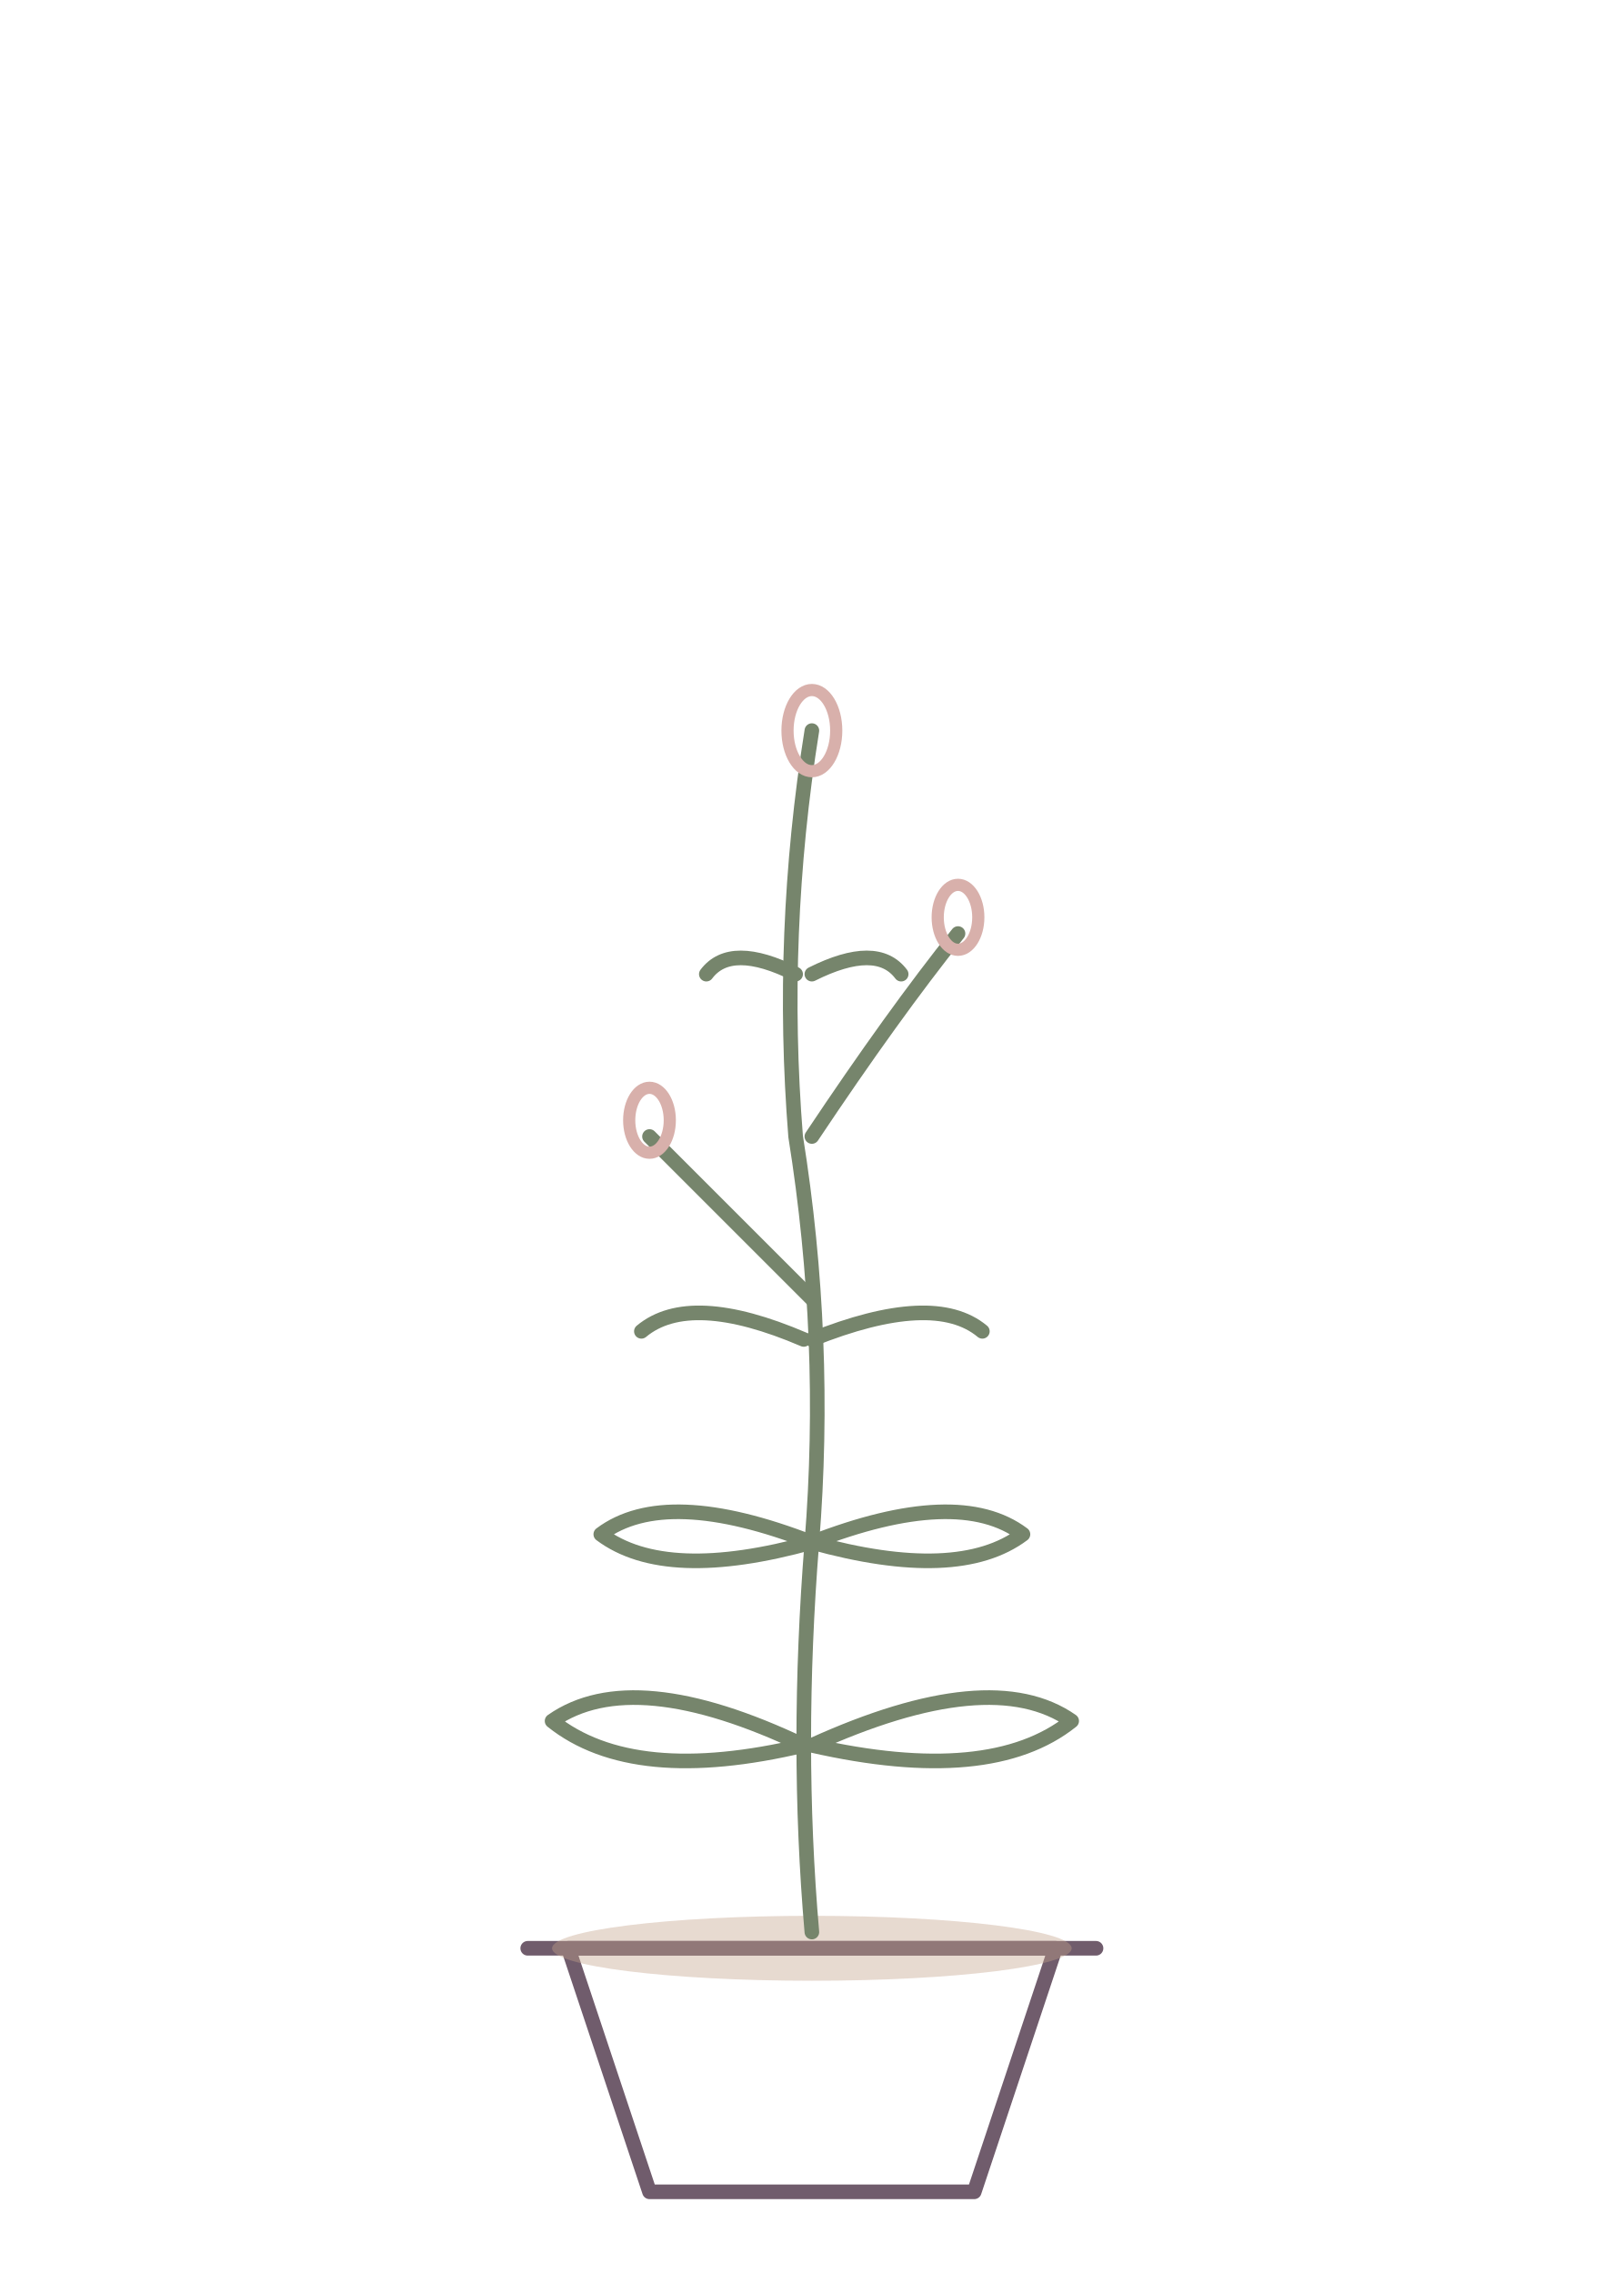
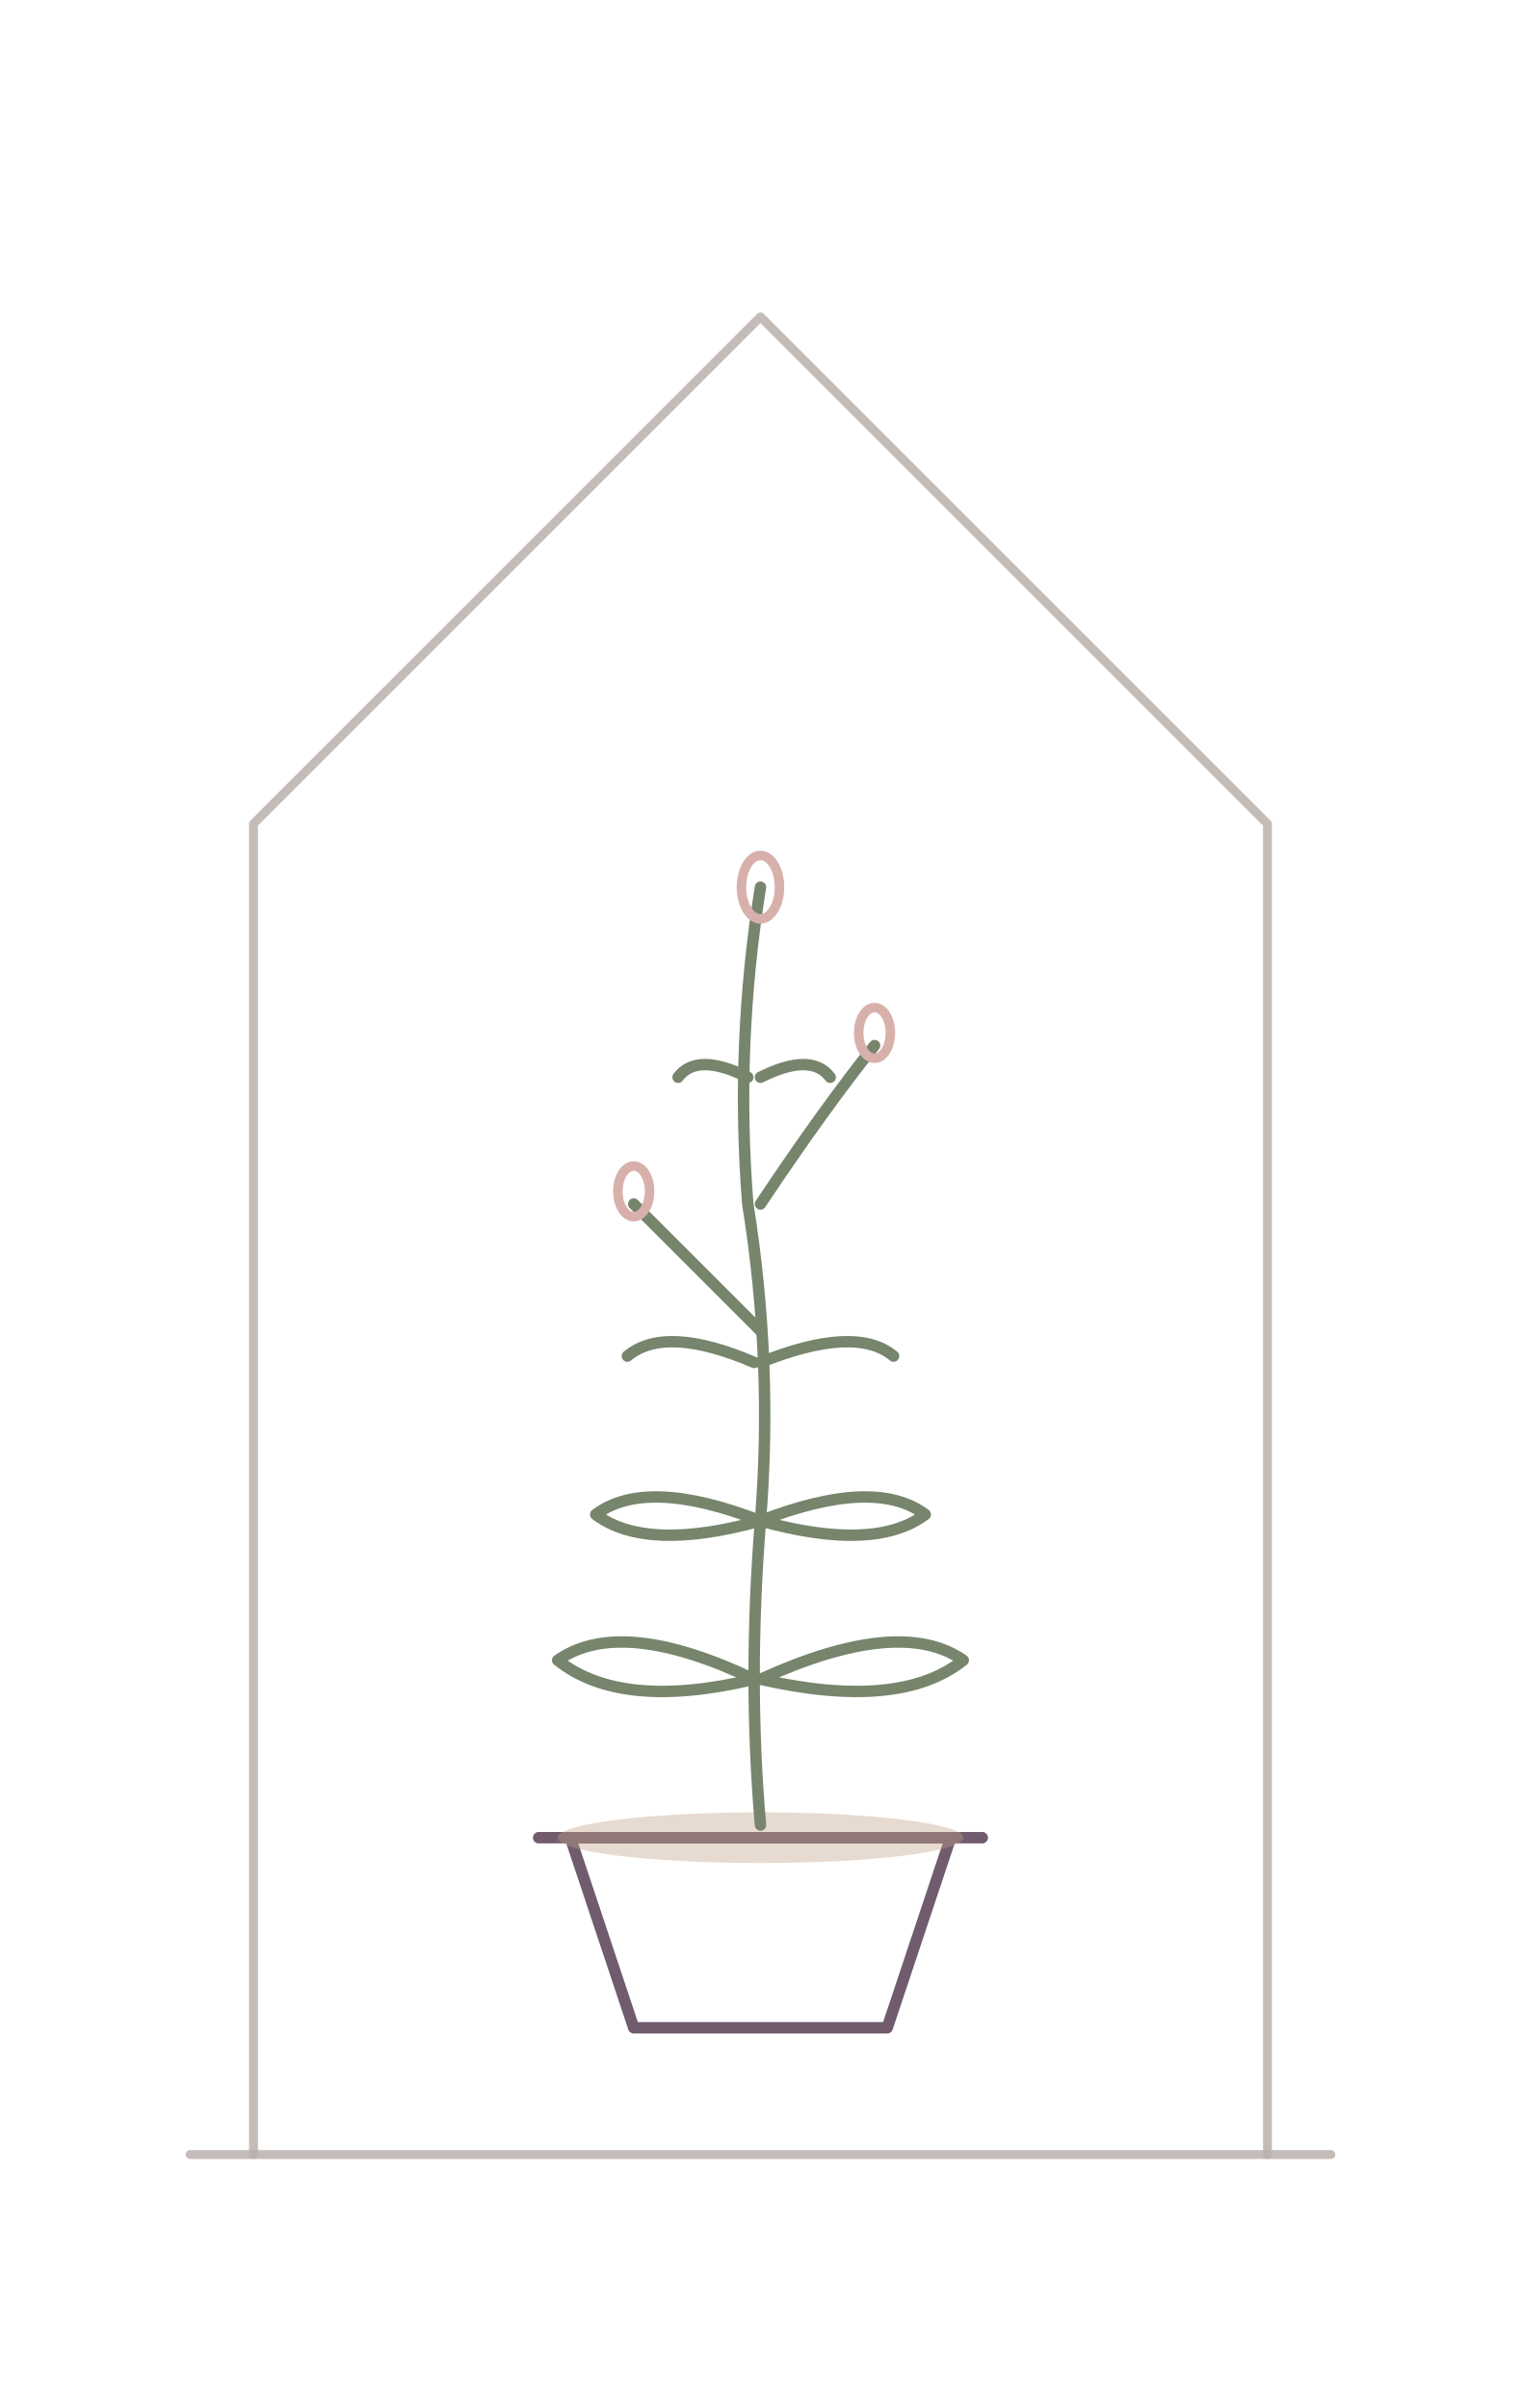
- <svg xmlns="http://www.w3.org/2000/svg" width="200" height="280" viewBox="0 0 200 280">
+ <svg xmlns="http://www.w3.org/2000/svg" width="240" height="380" viewBox="0 0 240 380">
  <g>
+     <path d="M 40 340 L 40 130 L 120 50 L 200 130 L 200 340" fill="none" stroke="#B8B0AB" stroke-width="1.4" stroke-linecap="round" stroke-linejoin="round" opacity="0.85" />
+     <line x1="30" y1="340" x2="210" y2="340" stroke="#B8B0AB" stroke-width="1.4" stroke-linecap="round" opacity="0.85" />
+   </g>
+   <g transform="translate(20, 50)">
    <path d="M 70 240 L 80 270 L 120 270 L 130 240 Z" fill="none" stroke="#705C6C" stroke-width="1.8" stroke-linecap="round" stroke-linejoin="round" />
    <line x1="65" y1="240" x2="135" y2="240" stroke="#705C6C" stroke-width="1.8" stroke-linecap="round" />
    <ellipse cx="100" cy="240" rx="32" ry="4" fill="#C4A28A" opacity="0.4" />
    <path d="M 100 238 Q 98 215 100 190 Q 102 165 98 140 Q 96 115 100 90" fill="none" stroke="#76856C" stroke-width="1.8" stroke-linecap="round" stroke-linejoin="round" />
    <path d="M 100 140 Q 110 125 118 115" fill="none" stroke="#76856C" stroke-width="1.8" stroke-linecap="round" stroke-linejoin="round" />
    <path d="M 100 160 Q 88 148 80 140" fill="none" stroke="#76856C" stroke-width="1.8" stroke-linecap="round" stroke-linejoin="round" />
    <path d="M 99 215 Q 78 205 68 212 Q 78 220 99 215" fill="none" stroke="#76856C" stroke-width="1.8" stroke-linecap="round" stroke-linejoin="round" />
    <path d="M 100 215 Q 122 205 132 212 Q 122 220 100 215" fill="none" stroke="#76856C" stroke-width="1.8" stroke-linecap="round" stroke-linejoin="round" />
    <path d="M 100 190 Q 82 183 74 189 Q 82 195 100 190" fill="none" stroke="#76856C" stroke-width="1.8" stroke-linecap="round" stroke-linejoin="round" />
    <path d="M 100 190 Q 118 183 126 189 Q 118 195 100 190" fill="none" stroke="#76856C" stroke-width="1.8" stroke-linecap="round" stroke-linejoin="round" />
    <path d="M 99 165 Q 85 159 79 164" fill="none" stroke="#76856C" stroke-width="1.8" stroke-linecap="round" stroke-linejoin="round" />
    <path d="M 100 165 Q 115 159 121 164" fill="none" stroke="#76856C" stroke-width="1.8" stroke-linecap="round" stroke-linejoin="round" />
    <path d="M 98 120 Q 90 116 87 120" fill="none" stroke="#76856C" stroke-width="1.8" stroke-linecap="round" stroke-linejoin="round" />
    <path d="M 100 120 Q 108 116 111 120" fill="none" stroke="#76856C" stroke-width="1.8" stroke-linecap="round" stroke-linejoin="round" />
    <ellipse cx="100" cy="90" rx="3" ry="5" fill="none" stroke="#D8B0AB" stroke-width="1.5" stroke-linecap="round" />
    <ellipse cx="118" cy="113" rx="2.5" ry="4" fill="none" stroke="#D8B0AB" stroke-width="1.5" stroke-linecap="round" />
    <ellipse cx="80" cy="138" rx="2.5" ry="4" fill="none" stroke="#D8B0AB" stroke-width="1.5" stroke-linecap="round" />
  </g>
</svg>
